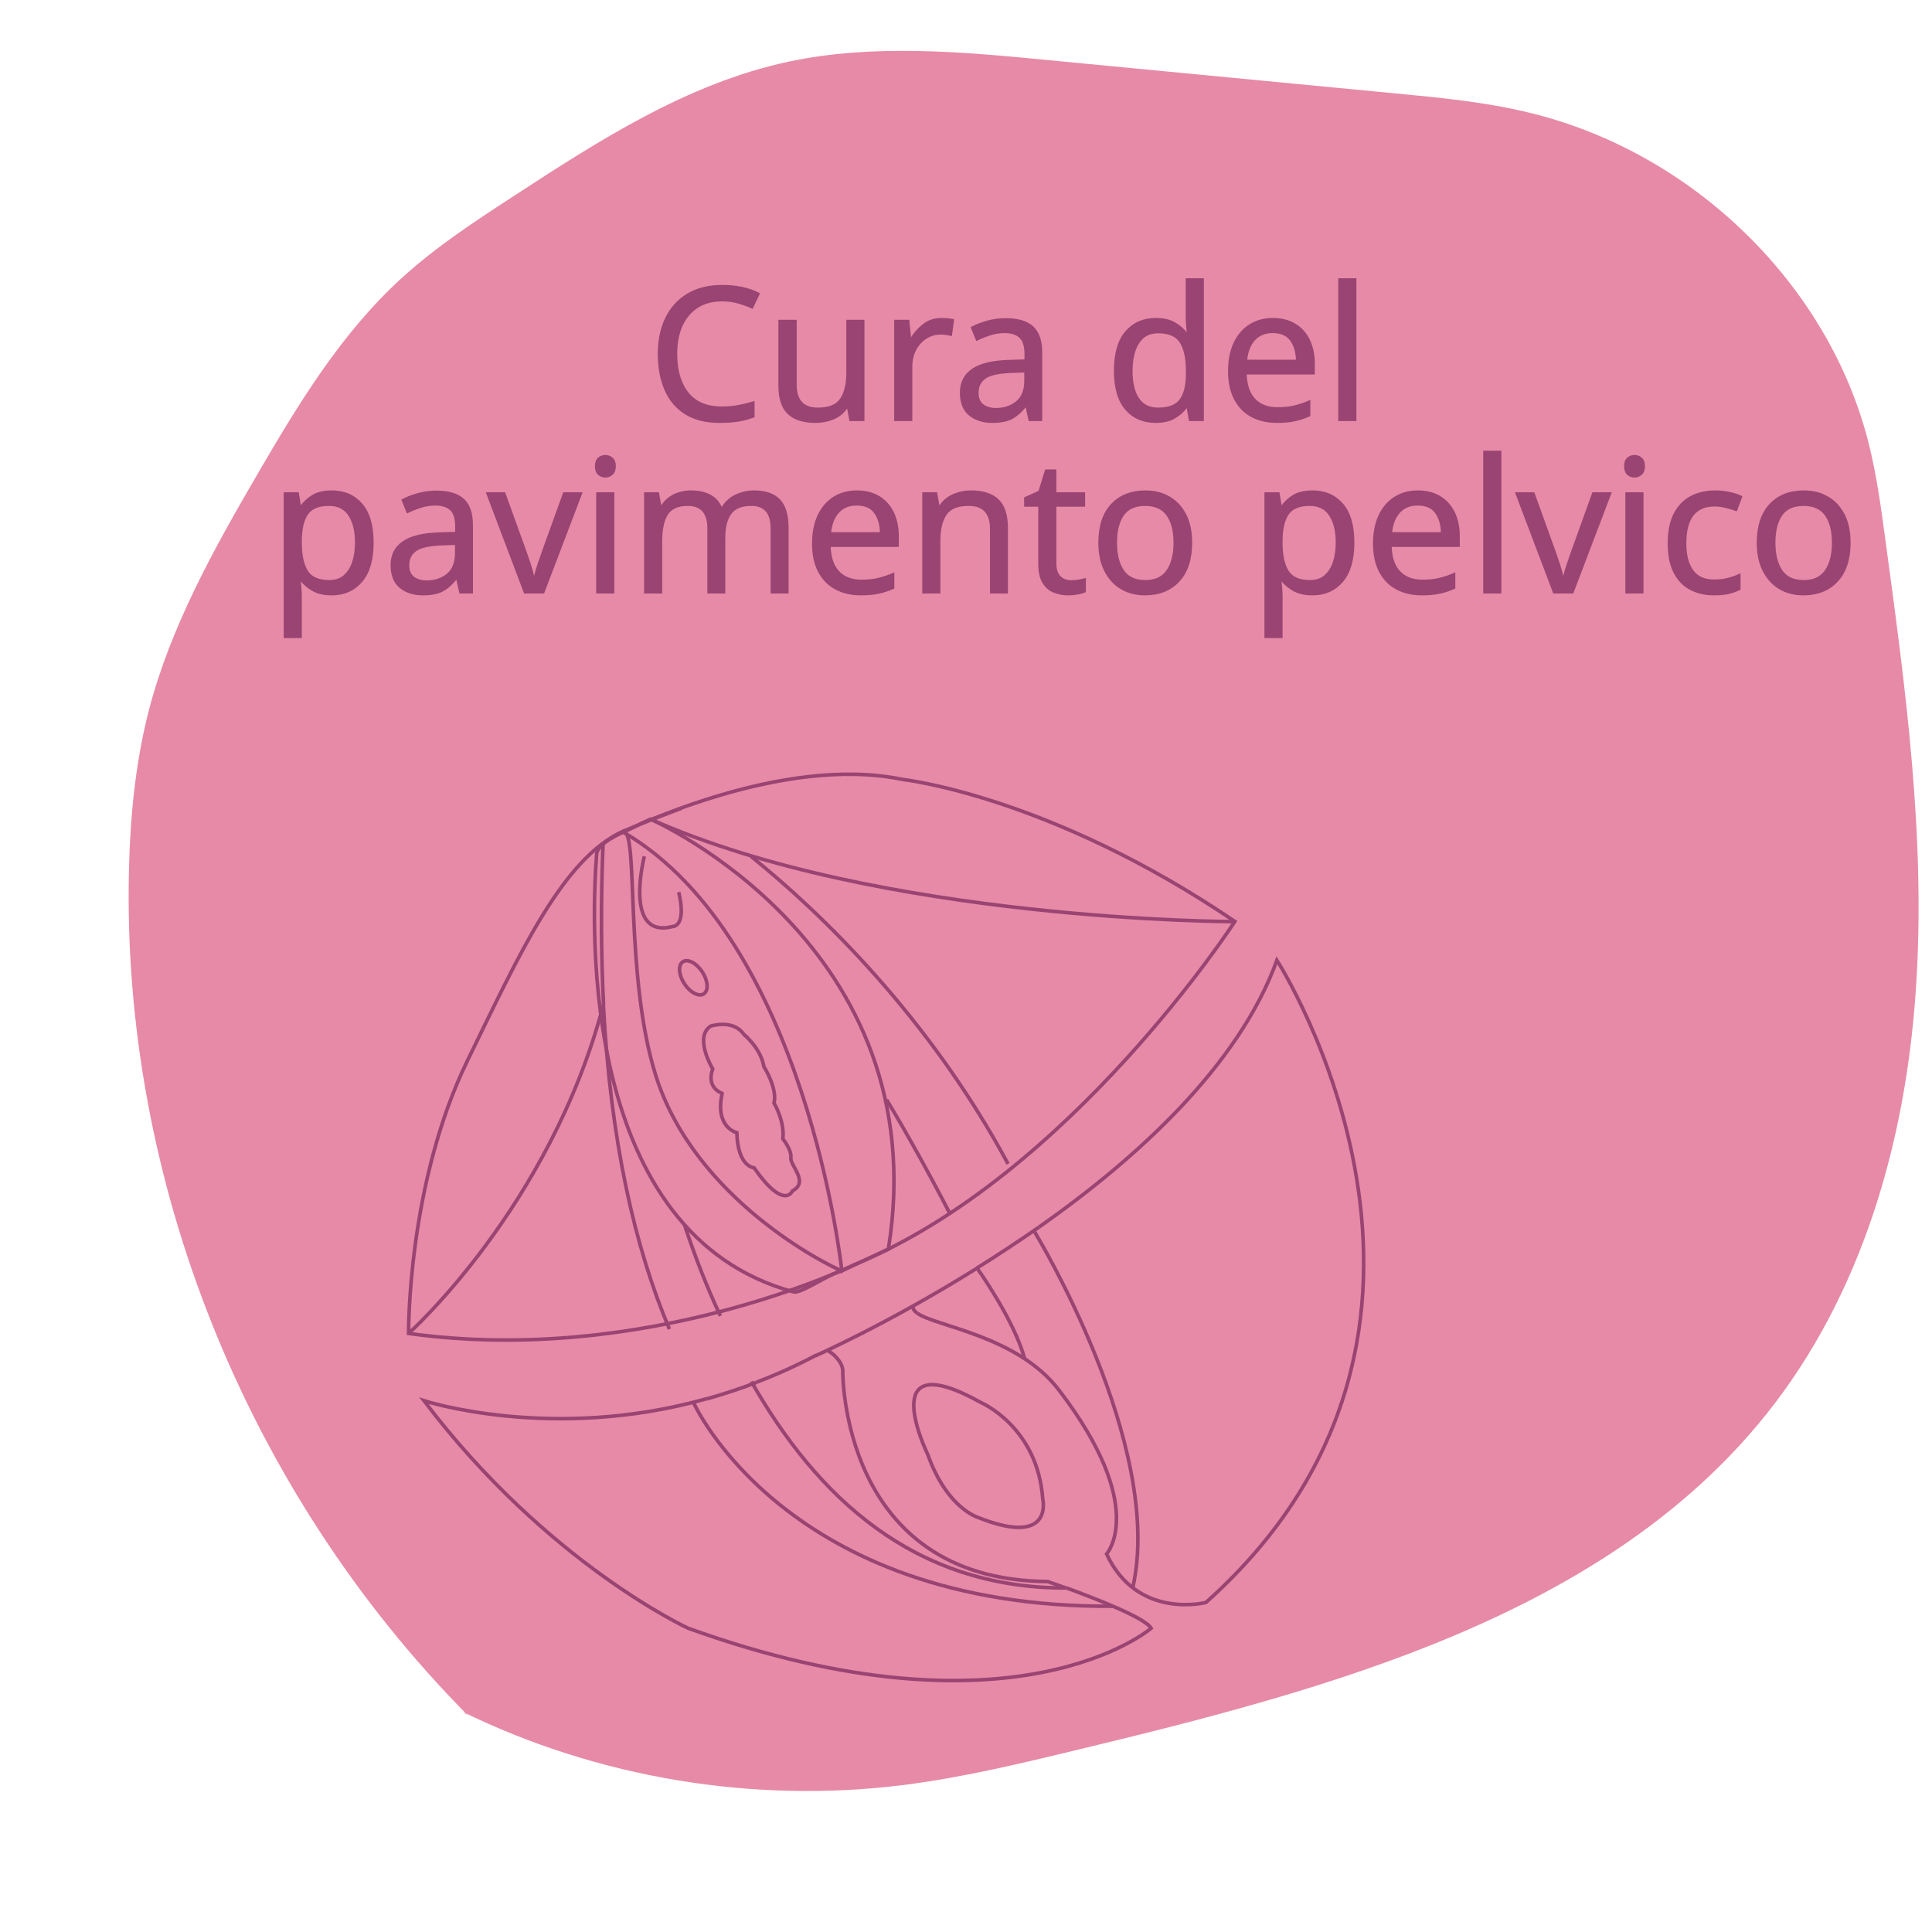
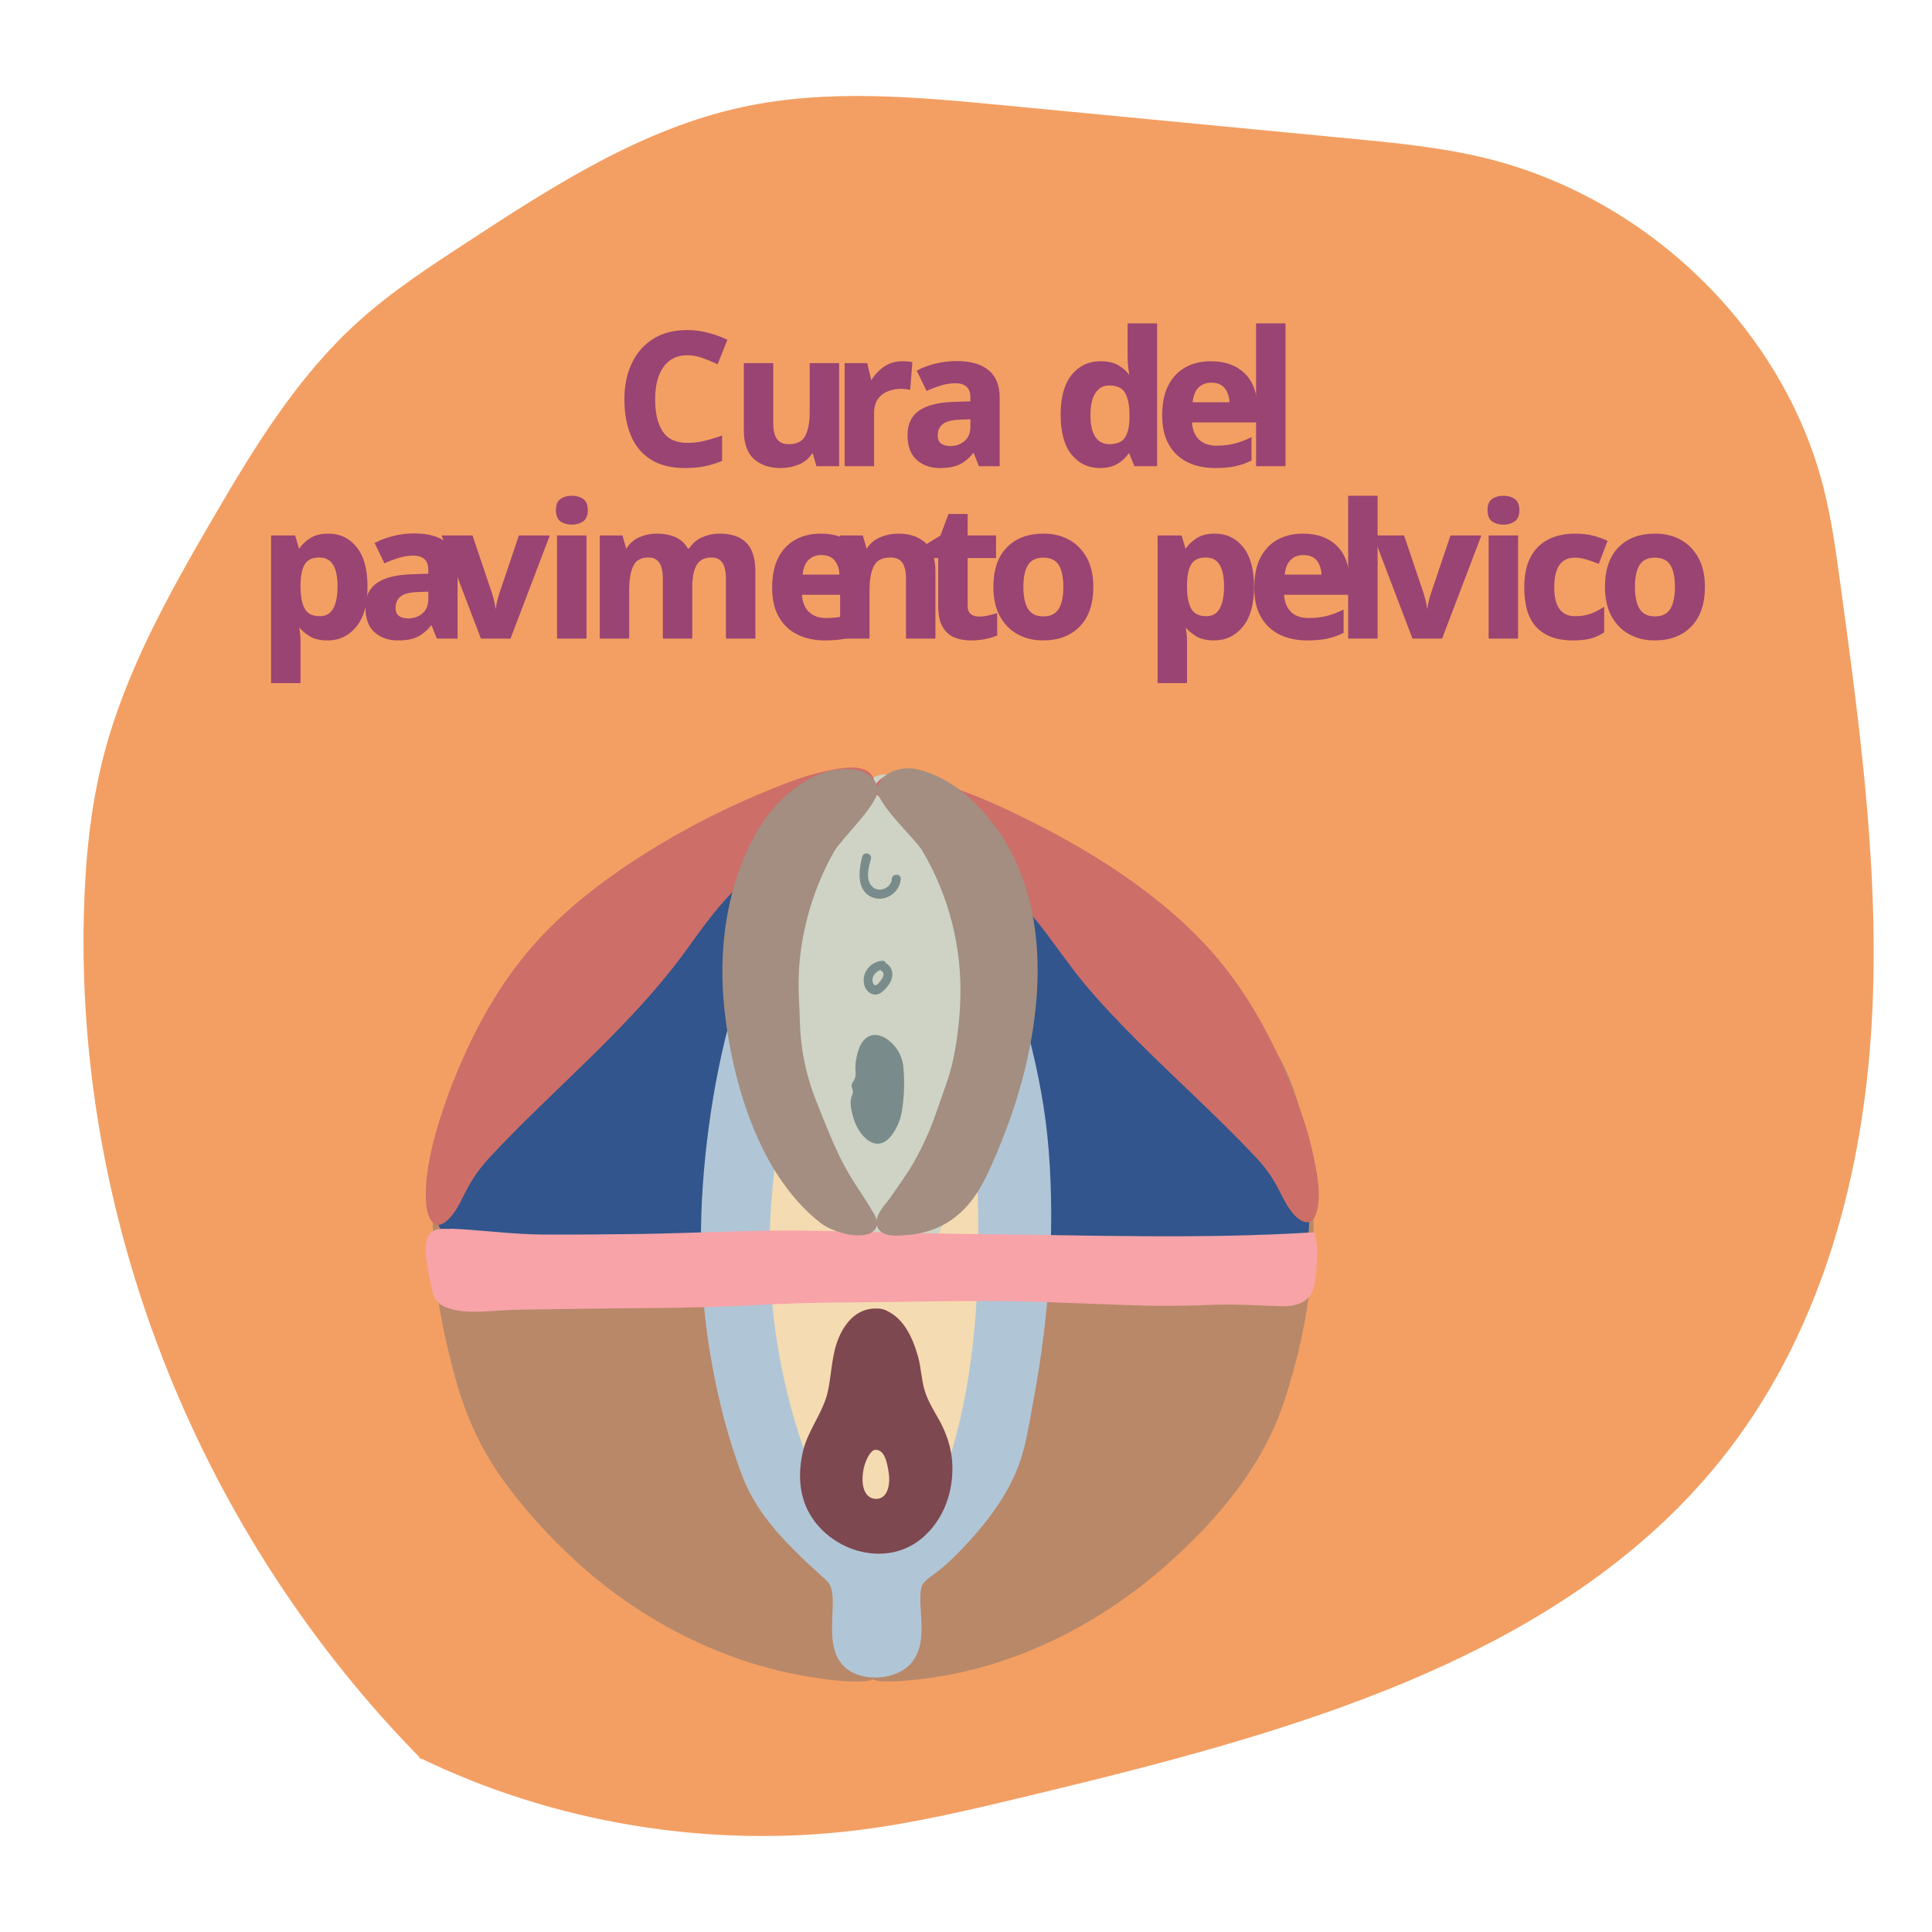
- <svg xmlns="http://www.w3.org/2000/svg" version="1.1" id="Layer_1" x="0px" y="0px" viewBox="0 0 1080 1080" style="enable-background:new 0 0 1080 1080;" xml:space="preserve">
-   <style type="text/css">
- 	.st0{fill:#E78AA7;}
- 	.st1{fill:#994472;stroke:#994472;stroke-miterlimit:10;}
- 	.st2{font-family:'Timeless-Bold';}
- 	.st3{font-size:103.735px;}
- 	.st4{fill:#ED6E60;}
- 	.st5{fill:#F39F63;}
- 	.st6{fill:#67BDA1;}
- 	.st7{fill:#994472;stroke:#994472;stroke-width:0.5;stroke-miterlimit:10;}
- 	.st8{fill:none;stroke:#994472;stroke-width:3;stroke-miterlimit:10;}
- 	.st9{fill:none;stroke:#994472;stroke-width:2;stroke-miterlimit:10;}
- </style>
-   <g id="XMLID_11_">
-     <path class="st0" d="M261.4,958.8C137.5,833.5,67.8,659.4,72.1,486c0.7-29.8,3.6-59.6,11-88.5c12.2-47.3,36.5-90.7,61.2-133.1   c22.8-39.1,46.7-78.5,80.5-109.2c18.9-17.2,40.4-31.3,61.9-45.3c48-31.3,97.5-63.3,154-75.4c47.5-10.1,96.8-5.6,145.2-0.9   c64.7,6.2,129.3,12.4,194,18.6c25.2,2.4,50.4,4.8,75,10.8c91.5,22.1,167.4,96.1,189.7,184.8c4.4,17.6,6.9,35.7,9.3,53.7   c11.4,83.9,22.9,168.4,17,252.8c-5.8,84.4-30.2,169.7-83.7,236.5c-90.3,112.6-244,153.5-386.8,187.8c-31.4,7.6-62.9,15.1-95.1,19.2   c-84,10.6-171.1-3.9-246.7-40.9" />
-   </g>
-   <text transform="matrix(1 0 0 1 361.876 234.8825)">
-     <tspan x="0" y="0" class="st1 st2 st3">Cura del </tspan>
-     <tspan x="-211.6" y="96.4" class="st1 st2 st3">pavimento pelvico</tspan>
+ <svg xmlns="http://www.w3.org/2000/svg" id="Layer_1" data-name="Layer 1" viewBox="0 0 1080 1080">
+   <defs>
+     <style>.cls-1{fill:#f39f63;}.cls-2{font-size:103.73px;fill:#994472;stroke:#994472;font-family:Timeless-Bold, Timeless;font-weight:700;}.cls-2,.cls-30{stroke-miterlimit:10;}.cls-3{letter-spacing:-0.03em;}.cls-4{letter-spacing:-0.02em;}.cls-5{letter-spacing:-0.04em;}.cls-6{letter-spacing:-0.02em;}.cls-7{letter-spacing:-0.02em;}.cls-8{letter-spacing:0em;}.cls-9{letter-spacing:-0.02em;}.cls-10{letter-spacing:-0.07em;}.cls-11{letter-spacing:-0.02em;}.cls-12{letter-spacing:-0.01em;}.cls-13{letter-spacing:-0.05em;}.cls-14{letter-spacing:-0.04em;}.cls-15{letter-spacing:0em;}.cls-16{letter-spacing:-0.01em;}.cls-17{letter-spacing:-0.02em;}.cls-18{letter-spacing:-0.02em;}.cls-19{letter-spacing:-0.01em;}.cls-20{letter-spacing:-0.03em;}.cls-21{fill:#b88869;}.cls-22{fill:#f5dbb1;}.cls-23{fill:#31558c;}.cls-24{fill:#b0c6d6;}.cls-25{fill:#ced3c5;}.cls-26{fill:#f7a3a8;}.cls-27{fill:#cd6e69;}.cls-28{fill:#7d4850;}.cls-29{fill:#798c8b;}.cls-30{fill:#a38e81;stroke:#a38e81;}</style>
+   </defs>
+   <path class="cls-1" d="M236.18,984C112.29,858.73,42.59,684.66,46.87,511.23c.73-29.77,3.57-59.62,11-88.51,12.22-47.26,36.46-90.66,61.2-133.08,22.8-39.12,46.72-78.5,80.54-109.24,18.87-17.16,40.44-31.25,61.9-45.27,48-31.34,97.47-63.31,154-75.39,47.48-10.15,96.83-5.55,145.21-.91l194,18.62c25.17,2.41,50.45,4.85,75,10.78,91.46,22.11,167.41,96.09,189.74,184.81,4.44,17.63,6.9,35.67,9.35,53.66,11.42,83.86,22.87,168.39,17,252.78s-30.17,169.7-83.74,236.5c-90.27,112.55-244,153.53-386.84,187.85-31.43,7.55-62.94,15.11-95,19.15-84,10.55-171.09-3.88-246.66-40.87" />
+   <text class="cls-2" transform="translate(343.53 260.11)">
+     <tspan class="cls-3">C</tspan>
+     <tspan class="cls-4" x="64.99" y="0">u</tspan>
+     <tspan class="cls-5" x="121.04" y="0">r</tspan>
+     <tspan x="159.93" y="0">a </tspan>
+     <tspan class="cls-6" x="245.2" y="0">d</tspan>
+     <tspan class="cls-7" x="301.96" y="0">e</tspan>
+     <tspan class="cls-8" x="351.04" y="0">l </tspan>
+     <tspan class="cls-9" x="-199.58" y="96.36">p</tspan>
+     <tspan class="cls-10" x="-143.12" y="96.36">a</tspan>
+     <tspan class="cls-11" x="-95.94" y="96.36">v</tspan>
+     <tspan class="cls-12" x="-39.73" y="96.36">i</tspan>
+     <tspan class="cls-7" x="-15.86" y="96.36">me</tspan>
+     <tspan class="cls-13" x="118.5" y="96.36">n</tspan>
+     <tspan class="cls-14" x="171.69" y="96.36">t</tspan>
+     <tspan class="cls-15" x="207.6" y="96.36">o </tspan>
+     <tspan class="cls-16" x="295.98" y="96.36">p</tspan>
+     <tspan class="cls-7" x="353.43" y="96.36">e</tspan>
+     <tspan class="cls-17" x="402.51" y="96.36">l</tspan>
+     <tspan class="cls-18" x="424.82" y="96.36">v</tspan>
+     <tspan class="cls-19" x="481.03" y="96.36">i</tspan>
+     <tspan class="cls-20" x="504.37" y="96.36">c</tspan>
+     <tspan x="549.48" y="96.36">o</tspan>
  </text>
-   <path class="st9" d="M337.4,561.8c-1.4-27.6-1.6-57.5-0.3-89.8" />
-   <path class="st9" d="M374.2,743c-19.3-45.7-32.9-104.9-36.9-181.2" />
-   <path class="st9" d="M419.8,478.7c38.7,31.1,99.4,89.6,143.7,171.9" />
-   <line class="st9" x1="357.6" y1="460.7" x2="380.9" y2="451.8" />
-   <path class="st9" d="M531,678.4c-10.2-19.8-23.7-44.3-35.4-63.7" />
-   <path class="st9" d="M420,772.3c36.6,64.2,90.4,115.4,175.6,115.4" />
-   <path class="st9" d="M382.6,684.6c5.7,17.2,12.3,34.4,20.1,51" />
-   <path class="st9" d="M228.4,745.4c0,0-0.8-83.6,33.1-152.9c29-59.4,52.8-112.3,86.9-127.9c4.5-1,88.3-43,156.1-28.9  c0,0,82.1,9,185.8,79.4c0,0-92,142-212.6,191.8C477.7,706.9,361.6,763.9,228.4,745.4z" />
-   <path class="st9" d="M595.6,887.6c-5.9-2.1-9.9-3.5-9.9-3.5c-116.4-0.9-114.6-118.2-114.6-118.2c-0.3-4.8-5.9-10-8.9-11.1" />
-   <path class="st9" d="M395,781.9C308.4,806.3,237,783,237,783c69,91.1,147.7,127.2,147.7,127.2c182.6,65.8,258.8,0,258.8,0  c-3.3-5.9-32.2-17-47.8-22.7" />
-   <path class="st9" d="M422.8,772.8c-9.3,3.6-18.6,6.6-27.8,9.2" />
-   <path class="st9" d="M456.2,757.6c-11.2,5.9-22.3,10.9-33.4,15.1" />
-   <path class="st9" d="M512.6,734c-1.5-1.1-2.3-2.3-2.2-3.7" />
-   <path class="st9" d="M580.9,685.9c54.9-38.6,111.6-90.3,132.9-149.1c0,0,132.1,205.7-39.7,359c0,0-38.3,9.9-55.5-27.1  c0,0,23.5-26.1-26.6-91.6c-23.4-30.6-68.9-35.5-79.4-43.1" />
-   <path class="st9" d="M546.2,708.8c11.2-7,22.9-14.7,34.7-22.9" />
-   <path class="st9" d="M455.8,757.9c0,0,40.8-18,90.4-49c0,0,20.9,29.1,26.6,50.8" />
-   <path class="st9" d="M228.4,745.4c0,0,79-70.4,108.9-183.7" />
-   <path class="st9" d="M690.3,515.2c0,0-198.2,0-326.7-57.3" />
-   <path class="st9" d="M518.6,813c0,0-30.7-62.7,29.7-29c0,0,31.7,13.5,34.6,53.9c0,0,6.4,27.3-36.1,10.4  C546.9,848.2,529.5,843.6,518.6,813z" />
-   <path class="st9" d="M398.4,597.5c0,0-10.7-17.7-1.1-23.9c0,0,12.5-4.1,18.5,4.6c0,0,9.5,7.7,11.2,18c0,0,7.7,12.1,5.7,20.4  c0,0,6.1,10.3,4.9,20c0,0,5.1,6.3,4.5,10.6c-0.6,4.3,10.4,13.4,0.9,18.5c0,0-4.5,11.4-21.5-12.9c0,0-9.1-0.4-9.6-19.6  c0,0-12.5-2.9-8.2-22C403.7,611.1,394.6,608.5,398.4,597.5z" />
-   <ellipse transform="matrix(0.838 -0.5456 0.5456 0.838 -235.4593 300.0218)" class="st9" cx="387.6" cy="546.6" rx="6" ry="10.7" />
-   <path class="st9" d="M348.5,465.2c0,0-14.5,5.8-15,12.4c-3.2,42.9-8.7,212.5,110.2,244.6c4.1,1.1,21.3-11.1,26.8-11.6  c0.1,0,0.2-0.1,0.1-0.2c-8-3-82-39.9-103.9-108.8C348.9,545.6,357.1,463.2,348.5,465.2z" />
-   <path class="st9" d="M348.5,465.2l15.1-7.3c0,0,160.3,69.8,133,240.4l-26,12.1C470.6,710.4,450.9,525.2,348.5,465.2z" />
-   <path class="st9" d="M360.2,478.7c0,0-12.1,46.6,16,39.2c0,0,7.8,0.1,3.2-19.2" />
-   <path class="st9" d="M578.4,688.7c0,0,72.9,119.4,54.8,198.9" />
-   <path class="st9" d="M387.6,783.9c0,0,51.2,115,234.3,114" />
+   <path class="cls-21" d="M332.91,879.11a299.38,299.38,0,0,1-44.86-46.68A180,180,0,0,1,270,805.06c-8.53-16.5-13-34.61-17.45-52.55a276.33,276.33,0,0,1-6.77-94.25c2.23-22.22,6.11-44.73,16.76-64.83A168.2,168.2,0,0,1,278.87,569c33-42.41,79.33-86.47,134.84-101.22,7.48-2,38.66-7.59,41.65-15-13.11,33.41-29.19,66.38-34.91,101.51C414.52,590.7,408,627,404.8,663.7c-3.54,40.43,1.1,78.93,14.72,116.73,6.26,17.46,11.11,35.3,16.42,53,3.85,12.88,15.14,21,24.43,29.92,17.17,16.38,27.92,43.48,29.51,66.69a8,8,0,0,1-.67,4.69c-1.41,2.33-4.6,2.65-7.32,2.64-33.2,0-68.95-10.48-98.59-25.19A258.14,258.14,0,0,1,332.91,879.11Z" />
+   <path class="cls-21" d="M334.68,877.35c-30.47-25.56-59.33-57.74-71.75-96.13-13-40.28-18.91-82.5-14.5-124.71,2.12-20.33,5.81-41,15-59.42,8.44-16.91,21-31.81,33.4-46,23.57-26.85,50.92-51.25,82.93-67.57,14.78-7.53,30.07-12.29,46.13-16.05a156,156,0,0,0,20-5.7c4.06-1.55,9.59-3.53,11.63-7.75L453,452.15c-8.41,21.35-17.89,42.31-25.26,64.08-7.56,22.37-11,45.38-14.79,68.61-7.38,45.21-15.35,91.45-9.79,137.31,2.7,22.24,8.68,43.25,15.9,64.37,3.71,10.87,7,21.89,10.19,32.91,2.85,9.72,4.93,19.54,11.25,27.69,5.57,7.18,12.8,12.67,19.2,19a89.07,89.07,0,0,1,16.54,23.59,113.07,113.07,0,0,1,9.49,27.88c.39,2,.74,3.91,1,5.88s1.29,6.14.74,8.17c-1.45,5.26-11.88,3.13-15.93,2.87-50.07-3.17-98.51-25.47-136.83-57.2-2.47-2-6,1.48-3.54,3.53,34.52,28.59,76.05,49,120.45,56.36,10.28,1.69,21.25,3.3,31.69,2.62,9.84-.64,9.49-8.31,8.44-16.22-2.51-18.84-9.74-37.57-21.31-52.71-5.64-7.39-12.72-13.12-19.34-19.56a57.52,57.52,0,0,1-9.23-11c-3.17-5.15-4.52-11.06-6.2-16.81-3.51-11.94-6.95-23.89-10.89-35.69-3.73-11.16-7.71-22.15-10.6-33.57a266.34,266.34,0,0,1-7.94-70.29c.47-24.94,4.06-49.87,7.8-74.49,4.13-27.13,7.29-55.1,15.14-81.45,7.61-25.57,18.86-49.86,28.62-74.64,1-2.63-3.33-4.47-4.56-1.93-1.94,4-8.92,5.64-12.73,6.87-6.05,2-12.25,3.45-18.44,4.86a190.69,190.69,0,0,0-41.18,14.18c-32.7,15.85-60.84,40.27-84.94,67.2-12.28,13.73-24.66,28.26-33.81,44.31-9.86,17.29-14.66,36.75-17.34,56.34a290,290,0,0,0-2,63.22c1.75,21.06,6.19,41.65,11.76,62,6.16,22.49,15.51,42.4,29.67,61a307.06,307.06,0,0,0,46.92,49.36C333.59,882.94,337.14,879.42,334.68,877.35Z" />
+   <path class="cls-22" d="M553,544.19c-6.32-28.48-14.93-61.06-37-78.19-4.63-3.6-10.25-6.59-16.26-6.51s-11.64,3.33-15.59,7.57-6.51,9.41-9,14.51c-9.57,19.34-19.07,38-25.47,58.28-6.63,21-9.84,42.62-15.55,63.85-2.28,8.49-4.56,17-6.26,25.62-2.74,13.91-3.95,28.07-4.8,42.22-1.94,32.48-2,65.25,3,97.59,5.23,33.51,21.82,62.47,42.32,90.5,9.66,13.21,23.8,31.7,41.31,36.45,3.84,1,22-1.69,22.52-3.72,13.38-51.28,30.89-104,40-155.68,9.92-56.31-.43-113.54-14-169C556.5,560.56,554.84,552.55,553,544.19Z" />
+   <path class="cls-21" d="M643.29,879.11a299.9,299.9,0,0,0,44.87-46.68,180.63,180.63,0,0,0,18.07-27.37c8.53-16.5,13-34.61,17.45-52.55a276.33,276.33,0,0,0,6.77-94.25c-2.23-22.22-6.11-44.73-16.76-64.83A168.94,168.94,0,0,0,697.34,569c-33-42.41-79.34-86.47-134.84-101.22-7.49-2-38.67-7.59-41.66-15C534,486.22,550,519.19,555.75,554.32,561.68,590.7,568.19,627,571.4,663.7c3.54,40.43-1.1,78.93-14.72,116.73-6.26,17.46-11.11,35.3-16.42,53-3.85,12.88-15.14,21-24.43,29.92-17.17,16.38-27.92,43.48-29.5,66.69a7.87,7.87,0,0,0,.67,4.69c1.4,2.33,4.59,2.65,7.31,2.64,33.2,0,68.95-10.48,98.59-25.19A258.14,258.14,0,0,0,643.29,879.11Z" />
+   <path class="cls-21" d="M645.06,880.88c30.09-25.24,59-57.27,71.9-94.94,13.78-40.16,20.14-83.39,16.18-125.74-1.83-19.62-4.92-39.43-12.48-57.74-7.26-17.58-19.06-32.66-31.16-47.14-23.11-27.64-49.94-53-81.32-71.06-15.59-9-32.38-16.08-49.94-20.06-6.64-1.5-13.29-3-19.81-4.94-4.43-1.32-13.19-3.07-15.43-7.71-1.22-2.52-5.62-.73-4.57,1.93,8.75,22.21,18.66,44,26.13,66.71,7.69,23.36,11,47.63,14.87,71.82,7.77,48.15,15.23,97,6.3,145.54-4.29,23.29-12.94,45.12-19.75,67.71-1.75,5.8-3.44,11.62-5.15,17.43s-3,11.85-6.09,17.09c-5,8.51-13.07,14.61-20.14,21.31-13.8,13.1-22.82,31-27.54,49.28a113,113,0,0,0-2.58,13.27c-.49,3.75-1.75,8.91.36,12.37,1.72,2.83,5,3.66,8.08,3.85a112.37,112.37,0,0,0,17-.72c49.69-4.59,97-26.64,135.14-58.26,2.48-2-1.07-5.57-3.53-3.53-34.31,28.41-75.84,48.45-120,55.35-5.29.82-10.62,1.42-16,1.79-3.93.27-15.56,2.62-16.79-2.81-.93-4,.94-10,1.75-14a116.34,116.34,0,0,1,3.78-14.07,106.48,106.48,0,0,1,13.13-26.44c5.36-7.76,12.2-13.74,19-20.13,6.36-5.93,12.34-12.44,15.46-20.7,4.07-10.79,6.6-22.33,10-33.36,6.72-21.95,14.93-43.13,19-65.83,8-45,2.2-90-4.76-134.72-4-25.83-7.12-52.29-14.77-77.36s-18.55-48.66-28.09-72.87l-4.57,1.92c1.77,3.66,6.23,5.54,9.75,7a120.27,120.27,0,0,0,17,5.28c12.81,3.21,25.39,6,37.68,11.06,33.55,13.9,62.46,37.49,87.16,63.76,12.66,13.47,25,27.81,35.15,43.29,11.13,17,17.07,36.11,20.25,56a284.61,284.61,0,0,1,3.06,63.21c-1.39,21.4-5.72,42.22-11.23,62.89-2.93,11-6.29,22-11.09,32.36a159.15,159.15,0,0,1-17.67,28.57,302.37,302.37,0,0,1-47.24,49.82C639.06,879.42,642.61,882.94,645.06,880.88Z" />
+   <path class="cls-23" d="M298.35,699.16c-12.4-.79-24.76-2-37-3.75-3.53-.49-7.17-1-10.18-2.93-5.89-3.71-7.71-11.42-8.08-18.37-.65-12.17,5-15.47,9.51-24.8,5.48-11.27,7-24.12,13.43-35.44,5.23-9.28,11.71-17.8,18.17-26.28,11.45-15.06,22.83-30.19,34.37-45.19,9.18-11.93,21.32-19.72,33.05-29.36,19.27-15.83,41.84-27.61,65.35-35.75,6.89-2.39,57.26-23.23,58.55-8.92a6,6,0,0,1-1.33,3.59c-12.3,19.17-22.12,40.29-33.3,60.26-2.32,4.15-4.68,8.41-5.38,13.06-.54,3.58-.06,7.23-.12,10.86-.24,14.92-9.36,28.2-14.21,42.38-8.8,25.71-3.34,53.73-5.58,80.71-.61,7.29-2.89,15.87-10.31,18.27-3.07,1-6.45.67-9.7.28-7.23,0-12.89-1-20.08.19a173.17,173.17,0,0,1-24.69,2.2C333.44,700.54,315.85,700.28,298.35,699.16Z" />
+   <path class="cls-23" d="M522.14,467.12c38.94,57.5,49,127.54,50.17,195.06.25,14.56,1.4,31.52,14.31,40s32.26,4.78,46.64,3.32c21-2.14,41.84-3.87,63-3.86,9.88,0,20.32.16,28.89-4.75a12.89,12.89,0,0,0,5.37-5.15,16.65,16.65,0,0,0,1.23-6.88c1-27.14-4.17-57.87-18.2-81.49a183.5,183.5,0,0,0-13.75-19.21c-22.12-28.24-46.63-65.41-78.49-83.25C586.53,481.42,550.71,462.8,514,447c-5.77,6.09,1.5,13.6,4.83,18.91s8.69,16.63,15.77,18.2" />
+   <path class="cls-24" d="M570.32,782l-2,10.59A193.58,193.58,0,0,1,564,812.08c-5,16.93-18.1,33.77-29.92,46.74a135.89,135.89,0,0,1-18.56,16.92,28.49,28.49,0,0,0-5.24,4.61c-10.45,13.1,11,49.54-21.44,49.54-29,0-6.85-38.32-21.15-51.53-18-16.65-37.56-33.46-45.82-56.62-17.93-50.23-25.63-102.91-21.73-156.41,4.66-63.86,19.88-130.21,54.48-186.14,9-14.48,28.13-42.15,49.5-29.19,23.19,14.06,36.67,51.22,45.51,74.25,14.62,38.09,26.49,80,29.38,120.89,1.78,25.07,1,50.25-.67,75.31-1,15.41-2.16,30.67-5,45.85ZM455.75,519.39c-2.65,8.37-4.7,15.35-6.2,18.67-2.39,5.29-5.77,10.12-7.73,15.58A66.08,66.08,0,0,0,439,566.88c-5.26,37.8-14.74,77-16.13,114.9a361.22,361.22,0,0,0,15.58,119.09c5.27,17.17,12.23,34.57,25.36,46.82s33.89,17.92,49.5,9c12.76-7.25,19.13-21.94,23.63-35.92,19.57-60.77,19-124.37,15.47-187.5.11-42.72-15.74-87.36-32-126.54A199.59,199.59,0,0,0,510.31,485a101.55,101.55,0,0,0-6.89-10.59,20.1,20.1,0,0,0-6.15-6C477,457.13,463.68,494.42,455.75,519.39Z" />
+   <path class="cls-24" d="M563.08,780c-1.89,10-3.39,20.29-6.36,30.09-2.77,9.14-7.69,17.45-13.15,25.22A174.25,174.25,0,0,1,525,857.43a135.26,135.26,0,0,1-10.62,9.68c-3.76,3.07-8.06,5.65-10.85,9.73-5.68,8.32-3.87,19.32-3.42,28.76.24,4.88.55,8.95-1.09,12.83.39-.93-.65,1.08-.94,1.48.82-1.13-1.56,1.13-.52.45a13.16,13.16,0,0,1-6.28,1.95,18,18,0,0,1-7.52-.66c.81.29-1.91-1.16-.81-.35-1.35-1-.77-.37-1.5-1.87-.44-.91-.16,0-.58-1.71a20.25,20.25,0,0,0-.44-2,53.83,53.83,0,0,1-.22-8c.21-10.24,1.78-22.05-4.3-31.05-4.37-6.46-11.56-11.4-17.16-16.76a166.35,166.35,0,0,1-18.29-19.8c-11.92-15.81-17-35.48-21.9-54.37-20.12-77.53-14-162.16,11.94-237.69a327,327,0,0,1,23.89-53.77c6.93-12.36,14.62-26.22,26-35,4.43-3.42,10-6.14,15.64-4.6,6.44,1.74,11.92,7.54,16.16,12.41,10,11.47,16.73,25.94,22.51,39.88,14.78,35.64,27.1,72.72,33.44,110.85,7,42.39,5.13,87,.36,129.53-1.24,11-3.44,21.84-5.49,32.71-1.77,9.43,12.68,13.47,14.47,4,8.67-46,12.41-93.87,8.78-140.66-3.41-43.9-16.1-86.18-31.82-127.09-6-15.58-12.27-31.29-21.14-45.51-8.1-13-20.42-28.86-36.63-31.21s-29.69,10-39,21.9c-11.1,14.29-19.79,30.6-27.38,47-17.72,38.22-28.36,79.24-34,120.9-5.94,43.82-6.41,87.64,1.37,131.28,3.9,21.89,9.44,43.91,17.4,64.69,7,18.35,20.13,33,34.19,46.37,3.32,3.14,6.7,6.24,10.06,9.33a32.15,32.15,0,0,1,4.05,3.86c-.67-.89,1.14,2.41.76,1.46,1.78,4.45,1.42,9.53,1.25,14.8-.33,10.61-1.57,23.71,7.49,31.31,9.59,8,28.29,6.76,36.49-2.79,7.61-8.85,5.74-21.32,5.23-32.05a64.91,64.91,0,0,1,0-7.64,24.68,24.68,0,0,1,.94-4c2.08-3.39,6.38-5.64,9.42-8.13a135.27,135.27,0,0,0,11.87-11c14-14.56,27.52-31.72,33.82-51.14,3.33-10.24,4.86-21.08,6.85-31.64C579.33,774.54,564.87,770.5,563.08,780Z" />
+   <path class="cls-24" d="M448.52,517.4c-1.81,5.73-3.58,12.68-5.82,17.66-3.12,7-7.47,13.12-9.3,20.64-1.92,7.87-2.57,16.13-3.86,24.13-1.32,8.18-2.75,16.33-4.17,24.49-5.78,33.18-11,66.3-10.1,100.08a368.36,368.36,0,0,0,16,98.47c8.2,26.7,21.9,55.14,50.88,63.61,12.67,3.7,27.1,2.57,38-5.24,11.18-8,17.53-20.19,22.11-32.83,11.18-30.81,16.16-64.11,18.34-96.7,1.12-16.66,1.39-33.37,1.15-50.07s-1.53-33.41-1.84-50.11c-.61-32.56-8.79-64.25-19.78-94.73-5.45-15.12-11.37-30.19-18-44.84-5.32-11.77-13-28.62-26.61-32.36-23.18-6.37-35.41,25.12-41.52,41.57-2,5.35-3.77,10.78-5.51,16.23-2.93,9.22,11.54,13.17,14.47,4,3.31-10.41,6.75-20.89,11.68-30.67,3-5.87,8-16,14.76-16.91,1.76-.24,4.8,1.16,6.91,3.63,4.88,5.71,8.53,12.82,11.71,19.57,6.17,13.09,11.39,26.75,16.39,40.32,10.07,27.38,18.54,56,20.21,85.26,1.7,30,2.85,60.23,1.9,90.27-1,30.79-4.48,61.51-12.49,91.32-5.58,20.73-13.92,52.15-41.39,49.21-26.15-2.81-38.89-29.23-46-51.39a349.44,349.44,0,0,1-16.05-88.18c-1.8-34.4,2.66-67.91,8.53-101.72,2.93-16.84,4.82-34.05,8.32-50.76,1.56-7.46,5.86-13.39,8.87-20.26,2.77-6.34,4.55-13.11,6.63-19.69C465.9,512.16,451.43,508.21,448.52,517.4Z" />
+   <path class="cls-25" d="M511.15,443.13c6.84,12,18.66,25.46,21.89,37.94,16.65,64.29,10.81,127.89-1.68,187.84-3.14,15-8.27,31.05-23.85,37.68a14.27,14.27,0,0,1-7.91,1.28c-2.88-.46-5.57-2.08-8-3.75-29.45-20.09-41.08-52.2-47-81.22-2.76-13.42-1.12-120.18,2.58-131.81,5-15.57,26.66-34.16,34.5-48.47,2.07-3.78,4.6-7.67,9.29-9.16,8.88-2.83,22.15,6.92,20.35,15" />
+   <path class="cls-26" d="M251.81,688.24c13.33.43,26.39,2.9,39.68,3.14,16.18.29,32.37.13,48.54,0q42.93-.33,85.84-1.84c26.86-.94,53.71.88,80.68,1.27,38.91.57,77.83.58,116.74,1.43,36.87.8,73.73.38,110.57-2,2.23,9.1.87,18.65-.5,27.93-1.52,10.36-11.69,11.51-20.44,10.61-20.64-2.13-41.92.4-62.68.09-27.22-.4-54.41-2.06-81.63-2.57-21-.39-42-.09-63,.21l-56.11.81c-21.39.3-42.62,2.57-64,2.67-22,0-44.08.22-66.12.32-12.48.06-25,.67-37.45.72-8.61,0-36.53,4.43-38.71-8.38-1.37-8.08-9.75-34.27,2.67-34.51C247.87,688.16,249.84,688.18,251.81,688.24Z" />
+   <path class="cls-26" d="M251.81,689.49c8.86.35,17.63,1.48,26.45,2.31s17.86.93,26.82,1c18.64.09,37.28-.1,55.92-.37,37-.53,74-2.46,111.07-1.3,37.21,1.17,74.42,1.34,111.65,1.76,36.9.42,73.76,1.54,110.66.48q14.32-.4,28.63-1.17l5.92-.33c3.83-.22,4.21.09,4.62,4a65.09,65.09,0,0,1-.31,14c-1,8.69-2,16.41-12,17.76-7.33,1-15.07-.68-22.44-.82-17.84-.34-35.65,1.19-53.5.83-18.92-.39-37.82-1.31-56.74-2-36.66-1.24-73.33-.46-110,.06s-73,3-109.55,3.13c-32,.12-64.19-.31-96.17,1.49-7.45.42-23.73,2.39-27.78-6-1.62-3.35-2-8.09-2.72-11.71-1-4.91-2.07-10-1.85-15.06.1-2.12.34-4.91,1.86-6.57,2.27-2.46,6.53-1.57,9.5-1.5a1.25,1.25,0,0,0,0-2.5c-5-.12-10.31-.78-12.7,4.55-2.16,4.84-1.13,11-.31,16a152.85,152.85,0,0,0,3.3,15.86c1.2,4.37,4.66,6.74,8.83,8,11.56,3.63,25,1,36.92.79,23.48-.37,46.94-.76,70.43-.89s46.55-.7,69.88-2,46.48-1.16,69.71-1.5c23.58-.33,47.16-.76,70.74-.32,24.23.45,48.44,1.82,72.67,2.4,13.15.31,26.24-.1,39.39-.53,12.06-.39,23.87.59,35.88.84,6.42.14,13.78-1.37,16.81-7.72,2-4.3,2.14-10,2.57-14.65a58,58,0,0,0-.86-18,1.26,1.26,0,0,0-1.21-.92c-63.18,3.94-126.47,1.52-189.72.94-30.92-.28-61.81-1.45-92.72-1.89-31.79-.45-63.63,1.47-95.41,1.88-17.62.22-35.25.4-52.87.28-17.23-.11-34.15-2.59-51.33-3.27C250.2,686.93,250.2,689.43,251.81,689.49Z" />
+   <path class="cls-27" d="M522.05,445c-.27-.17-.54-.33-.82-.47" />
+   <path class="cls-27" d="M523.31,442.87c-.27-.17-.54-.32-.82-.47a2.5,2.5,0,1,0-2.52,4.32c.27.15.55.3.82.47a2.5,2.5,0,0,0,2.52-4.32Z" />
+   <path class="cls-28" d="M491.3,739.09c9.36,2.42,14.41,18.83,15.87,26.79.81,4.4,1.06,8.91,2.33,13.21,4.32,14.57,15.09,23.2,15.45,38.9.34,14.16-3.47,27-14.92,36.62-10.79,9-27.6,8.23-38.94.55-12-8.13-17.47-19.7-16.34-33.51.93-11.32,4.57-18.76,9.95-28.21,5.57-9.78,5.95-16.25,7.32-28.08.94-8.08,5-24.88,15.42-26.46A9.74,9.74,0,0,1,491.3,739.09Zm-6.12,64.71c-9.42,4.49-11.72,21-9.37,29.76a19.46,19.46,0,0,0,1.94,4.83,14.47,14.47,0,0,0,10.72,6.9c9.08,1,15.06-6.93,16.15-15.39.43-3.31-.21-6.65-.86-9.92l-1-5C501.25,807.16,493.08,800,485.18,803.8Z" />
+   <path class="cls-28" d="M489.3,746.32c5.63,1.77,8.21,11.75,9.56,16.8,2.44,9.14,2.81,18.08,6.89,26.83,3.7,7.94,9.58,15.14,11.27,23.91a39.73,39.73,0,0,1-4.68,26.75c-4.57,7.61-11.81,12.88-20.85,13a29.84,29.84,0,0,1-23.32-11c-5.64-6.78-6.91-15.55-5.54-24.06,1.61-10,7.32-17.78,11.31-26.86,4.13-9.38,4.25-19.93,6.05-29,.73-3.62,3.53-17.47,9.31-16.38,9.44,1.78,13.48-12.67,4-14.46-11.92-2.25-20.13,5.68-24.45,16-4,9.6-3.88,19.61-6,29.63-2.56,12.1-11.17,21.77-14,33.9-2.79,11.82-2.31,24.62,4,35.27,12.48,21.12,42.9,29.75,62.54,13.22,9.5-8,15-19.39,16.54-31.58,1.62-12.57-.91-23.58-7-34.61-3-5.39-6.39-10.65-8.11-16.63-1.81-6.22-1.94-12.78-3.71-19-3-10.57-8.43-22.65-19.74-26.2C484.06,729,480.11,743.43,489.3,746.32Z" />
+   <path class="cls-28" d="M481.39,797.32c-10.7,5.72-14.59,19.75-13.87,31.12.89,14,11.58,27.5,27,23.92,30.25-7,18.13-67.64-11.34-55.79-3.74,1.5-6.42,5-5.24,9.22,1,3.56,5.44,6.77,9.23,5.24,7.5-3,8.86,7.44,9.68,12.59.78,4.91-.09,14.24-7,14.25-11.79,0-8.34-23.63-.92-27.6C497.48,805.72,489.91,792.77,481.39,797.32Z" />
+   <path class="cls-29" d="M482.79,586.19c1.08-2.57,2.58-4.65,4.54-5.16s4.32.28,6.16,1.37a18.34,18.34,0,0,1,8,9.69c1.33,3.89,1.2,8.06,1.06,12.14L502.1,617c-.34,9.93-9.71,30.68-20.19,13.39-2-3.33-2.81-7.15-3.57-10.89a10.32,10.32,0,0,1-.17-5.14c.49-1.57,1.75-3.09,1.26-4.67-.25-.83-1-1.52-1-2.37-.08-1,.83-1.89,1.4-2.79,1.35-2.1.91-4.75.8-7.21A30,30,0,0,1,482.79,586.19Z" />
+   <path class="cls-29" d="M485,587.45c1.92-4,4.59-4.87,8.49-2.1a15.77,15.77,0,0,1,5.62,7.41c1.94,5.53.95,12.09.76,17.84-.25,7.39-.56,17.2-6.75,22.52-4,3.42-7.57-1.24-9.4-4.75a28.85,28.85,0,0,1-2.75-8.76,14.13,14.13,0,0,1,.41-6.35,18.17,18.17,0,0,0,.59-1.76c.24-1.69-.81-3.26-.59-4.85s1.7-3,1.88-4.88c.51-5.3,0-9.73,2-14.91,1.14-3-3.69-4.32-4.82-1.33a32.49,32.49,0,0,0-2.27,10.75c-.06,2.36.57,4.67-.46,7-.56,1.26-1.5,1.92-1.65,3.39-.13,1.22.58,2,.69,3.12.15,1.52-.62,2.53-.93,3.91-.83,3.7.25,7.71,1.26,11.28,2.64,9.39,12.41,20.69,21.07,10.07a31.61,31.61,0,0,0,6.14-14.61,98.32,98.32,0,0,0,.76-23.18A21.41,21.41,0,0,0,496,581c-6.28-4.32-12.11-2.9-15.34,3.9C479.26,587.82,483.57,590.36,485,587.45Z" />
+   <path class="cls-29" d="M492.94,537.09a11.3,11.3,0,0,0-9.38,6.92c-1.51,3.7-.89,8.65,2.66,11,4.42,2.93,8.36-1.32,10.75-4.77,2.69-3.87,2.69-9.18-1.68-11.79-2.77-1.66-5.29,2.66-2.52,4.32,2.27,1.36.63,4-.57,5.55s-3.26,4.12-4.27.89,1.87-6.73,5-7.13,3.18-5.4,0-5Z" />
+   <path class="cls-29" d="M482,478.84c-2,7.76-3.55,19.64,6.24,23,7,2.42,14.87-3.19,15.27-10.45.18-3.22-4.82-3.21-5,0-.27,5-7,7.79-10.66,4.46-4.34-3.89-2.28-10.91-1-15.67.82-3.12-4-4.45-4.82-1.33Z" />
+   <path class="cls-27" d="M272,645.27a111.25,111.25,0,0,0-8,9.6c-5.19,7.12-7.37,15.23-12.74,22.31-7.31,9.63-10.05,4.6-10.5-5.65a99.27,99.27,0,0,1,1.15-17.67c2.13-15.67,7.17-30.68,12.71-45.24,11.95-31.46,29.21-62.83,53.41-87,23.26-23.26,51-42,80-57.34a416.32,416.32,0,0,1,43.76-20.6c14.7-5.74,29-11.65,44.92-11.65a15.7,15.7,0,0,1,6.23.85c1.93.83,3.56,2.71,3.41,4.81s-1.76,3.57-3.38,4.77c-4.12,3-8.91,5-13.65,6.94-5.61,2.29-11.56,4-16.18,7.89-5,4.2-9.71,8.83-14.86,12.91-15.85,12.63-31.53,25.81-43.81,42-5.67,7.22-10.79,14.88-16.26,22.25-16.79,22.59-36.88,42.34-56.89,62L283,634C279.29,637.71,275.53,641.4,272,645.27Z" />
+   <path class="cls-27" d="M270.2,643.5a94.3,94.3,0,0,0-9.83,12.28c-3.23,5-5.35,10.65-8.39,15.78a28.44,28.44,0,0,1-4.66,6.41c-2.08,2-2.41,2.62-3.28-.27-1.59-5.21-.94-11.49-.46-16.82,2.18-24.17,11-47.85,21-69.81,9.14-20.13,20.47-39.46,34.77-56.37,14.93-17.65,33.08-32.61,52.12-45.6a443,443,0,0,1,61.06-34.44c10.89-5.13,22.07-9.7,33.4-13.78a126.87,126.87,0,0,1,15.37-4.61,72.21,72.21,0,0,1,9.93-1.55c1.2-.1,2.41-.17,3.62-.2s2.29,0,3.43,0q3.38-.79,3.28,2.71c1.11,3.39,0,3.24-2.72,4.92-1,.59-2,1.12-3,1.63-2.83,1.44-5.8,2.63-8.76,3.79-4.77,1.88-9.74,3.52-14,6.53-4,2.85-7.51,6.44-11.18,9.68-4.41,3.88-9.07,7.45-13.6,11.18a264.22,264.22,0,0,0-25,22.89c-7.71,8.2-14.36,17.26-20.88,26.41-32,44.85-75,79.18-112.29,119.25-2.19,2.36,1.34,5.9,3.54,3.54,36.7-39.42,79.35-73.22,110.93-117.27,7.7-10.75,15.38-21.42,24.64-30.9a310.55,310.55,0,0,1,28-24.77c5.1-4.11,9.94-8.45,14.87-12.76,5.39-4.71,11.25-6.93,17.79-9.57,6-2.41,22.77-8,18.07-17.45-4.33-8.64-20.87-4.47-28.06-2.87-12.49,2.78-24.61,7.87-36.37,12.83a434.43,434.43,0,0,0-68.78,36.58c-20.64,13.49-40.45,29.12-56.76,47.7s-28.89,39.9-38.85,62.32a314.72,314.72,0,0,0-14.92,40.19c-3.84,13.32-7,28.08-6,42,.51,6.6,3.88,16,11.55,9.35,4.76-4.13,7.59-10.39,10.33-15.91A83.45,83.45,0,0,1,273.74,647C275.9,644.66,272.37,641.12,270.2,643.5Z" />
+   <path class="cls-27" d="M703.48,644.85a108.86,108.86,0,0,1,7.89,9.39c5.15,7,7.36,14.83,12.68,21.75,7.24,9.41,9.86,4.56,10.19-5.37A95.56,95.56,0,0,0,733,653.47c-2.25-15.2-7.32-29.81-12.88-44-12-30.62-29.16-61.2-53.05-84.92-23-22.79-50.25-41.18-78.72-56.39-25.58-13.68-51.26-25.71-79.67-32.44-3.48-.83-7.13-1.59-10.62-.77-2.2.51-5.22,2.12-6.07,4.39-1.3,3.47.14,3.3,2.74,4.69,5.48,2.91,11.36,4.78,16.73,8.16,10.43,6.58,19.75,14.73,29.44,22.32,15.18,11.91,29.61,24.94,41.64,40.08,5.62,7,10.69,14.53,16.12,21.73,16.62,22.07,36.44,41.42,56.19,60.68l37.76,36.83C696.25,637.44,700,641.06,703.48,644.85Z" />
+   <path class="cls-27" d="M701.72,646.61a77.51,77.51,0,0,1,11.88,16.08c2.73,5.14,5.06,10.47,8.68,15.07s10.5,9.1,13.3,1.12c3.59-10.25.48-24-1.7-34.22-2.72-12.83-7.17-25.24-12-37.4-8.91-22.4-20.14-44-34.71-63.29s-32.46-35.36-51.86-49.51c-20.35-14.85-42.38-27.28-65-38.34a347.11,347.11,0,0,0-35.11-15.05c-5.64-2-11.35-3.87-17.12-5.48s-12.21-3.93-18.32-3.42c-5.21.44-15.83,7.76-8.59,12.89,4.22,3,9.85,4.51,14.48,6.82,5.93,2.95,11.32,7,16.57,11,20.47,15.7,41.07,32,57.39,52.13,9.15,11.27,17.06,23.46,26.37,34.63s19.59,22,30,32.37c21.69,21.71,44.71,42.26,65.74,64.61,2.21,2.35,5.74-1.19,3.53-3.53C672.06,607.79,633.73,577.22,603.74,539c-7.06-9-13.36-18.6-20.58-27.49a216.51,216.51,0,0,0-23.06-24c-8.39-7.58-17.34-14.49-26.14-21.58s-17.73-14.6-28.08-19.35c-2.29-1.06-4.63-2-6.92-3.1s-6.73-1.85-3.23-4.72c4.75-3.91,14.11-.14,19.28,1.27a264.16,264.16,0,0,1,32.21,11.14,449.77,449.77,0,0,1,61.28,31.51c19.67,12,38.32,25.8,54.86,41.89,16.11,15.67,29.14,34.11,39.71,53.9,11.8,22.09,22.14,46.5,26.71,71.23a97,97,0,0,1,2,21c0,1.22.12,7.18-1.53,8-.9.42-4.76-4.86-5-5.24-3.55-5-5.77-10.8-8.87-16.09a84.86,84.86,0,0,0-11.06-14.16C703.07,640.7,699.54,644.25,701.72,646.61Z" />
+   <path class="cls-30" d="M537.29,559.87a195.53,195.53,0,0,1-3.76,31.54c-2,10.15-6,19.8-9.32,29.57a167.28,167.28,0,0,1-13,29.06c-3.74,6.61-8.25,12.56-12.45,18.85-3,4.47-9.59,10.27-8,16.15,1.83,6.66,12,5.17,17.14,4.75A48.37,48.37,0,0,0,531,681.92c11.9-8.06,17.85-19.63,22.81-30.78,3.7-8.31,7.11-16.75,10.16-25.31,20.57-57.65,27.42-133.29-21.69-178.74-8.17-7.57-18-13.7-28.91-16.4-8.12-2-19.4.31-22.27,9.43-2.37,7.55,20.71,28.06,24.94,35.23A154.14,154.14,0,0,1,537.29,559.87Z" />
+   <path class="cls-30" d="M446.19,560c.17,3.89.37,7.77.47,11.69A126.13,126.13,0,0,0,453,607.9c1.65,5,3.6,9.85,5.56,14.71,3.88,9.66,7.78,19.36,12.62,28.59,5,9.51,11.43,17.94,16.78,27.25,1.06,1.86,2.17,3.9,1.87,6-.35,2.44-2.54,4.28-4.89,5-7.28,2.17-19.81-1.58-25.66-6a95.53,95.53,0,0,1-13.38-12.6,133.38,133.38,0,0,1-20-30.86c-10.49-21.87-16.52-46.09-19.74-69.88-4.24-31.28-1.51-63.52,11.17-92.65,7.19-16.53,18.21-32.81,37.2-42.59,10.85-5.59,31.31-8,35.56,5.24,2.4,7.49-20,28.22-24.14,35.43a155.71,155.71,0,0,0-19.7,64.6A164.88,164.88,0,0,0,446.19,560Z" />
</svg>
